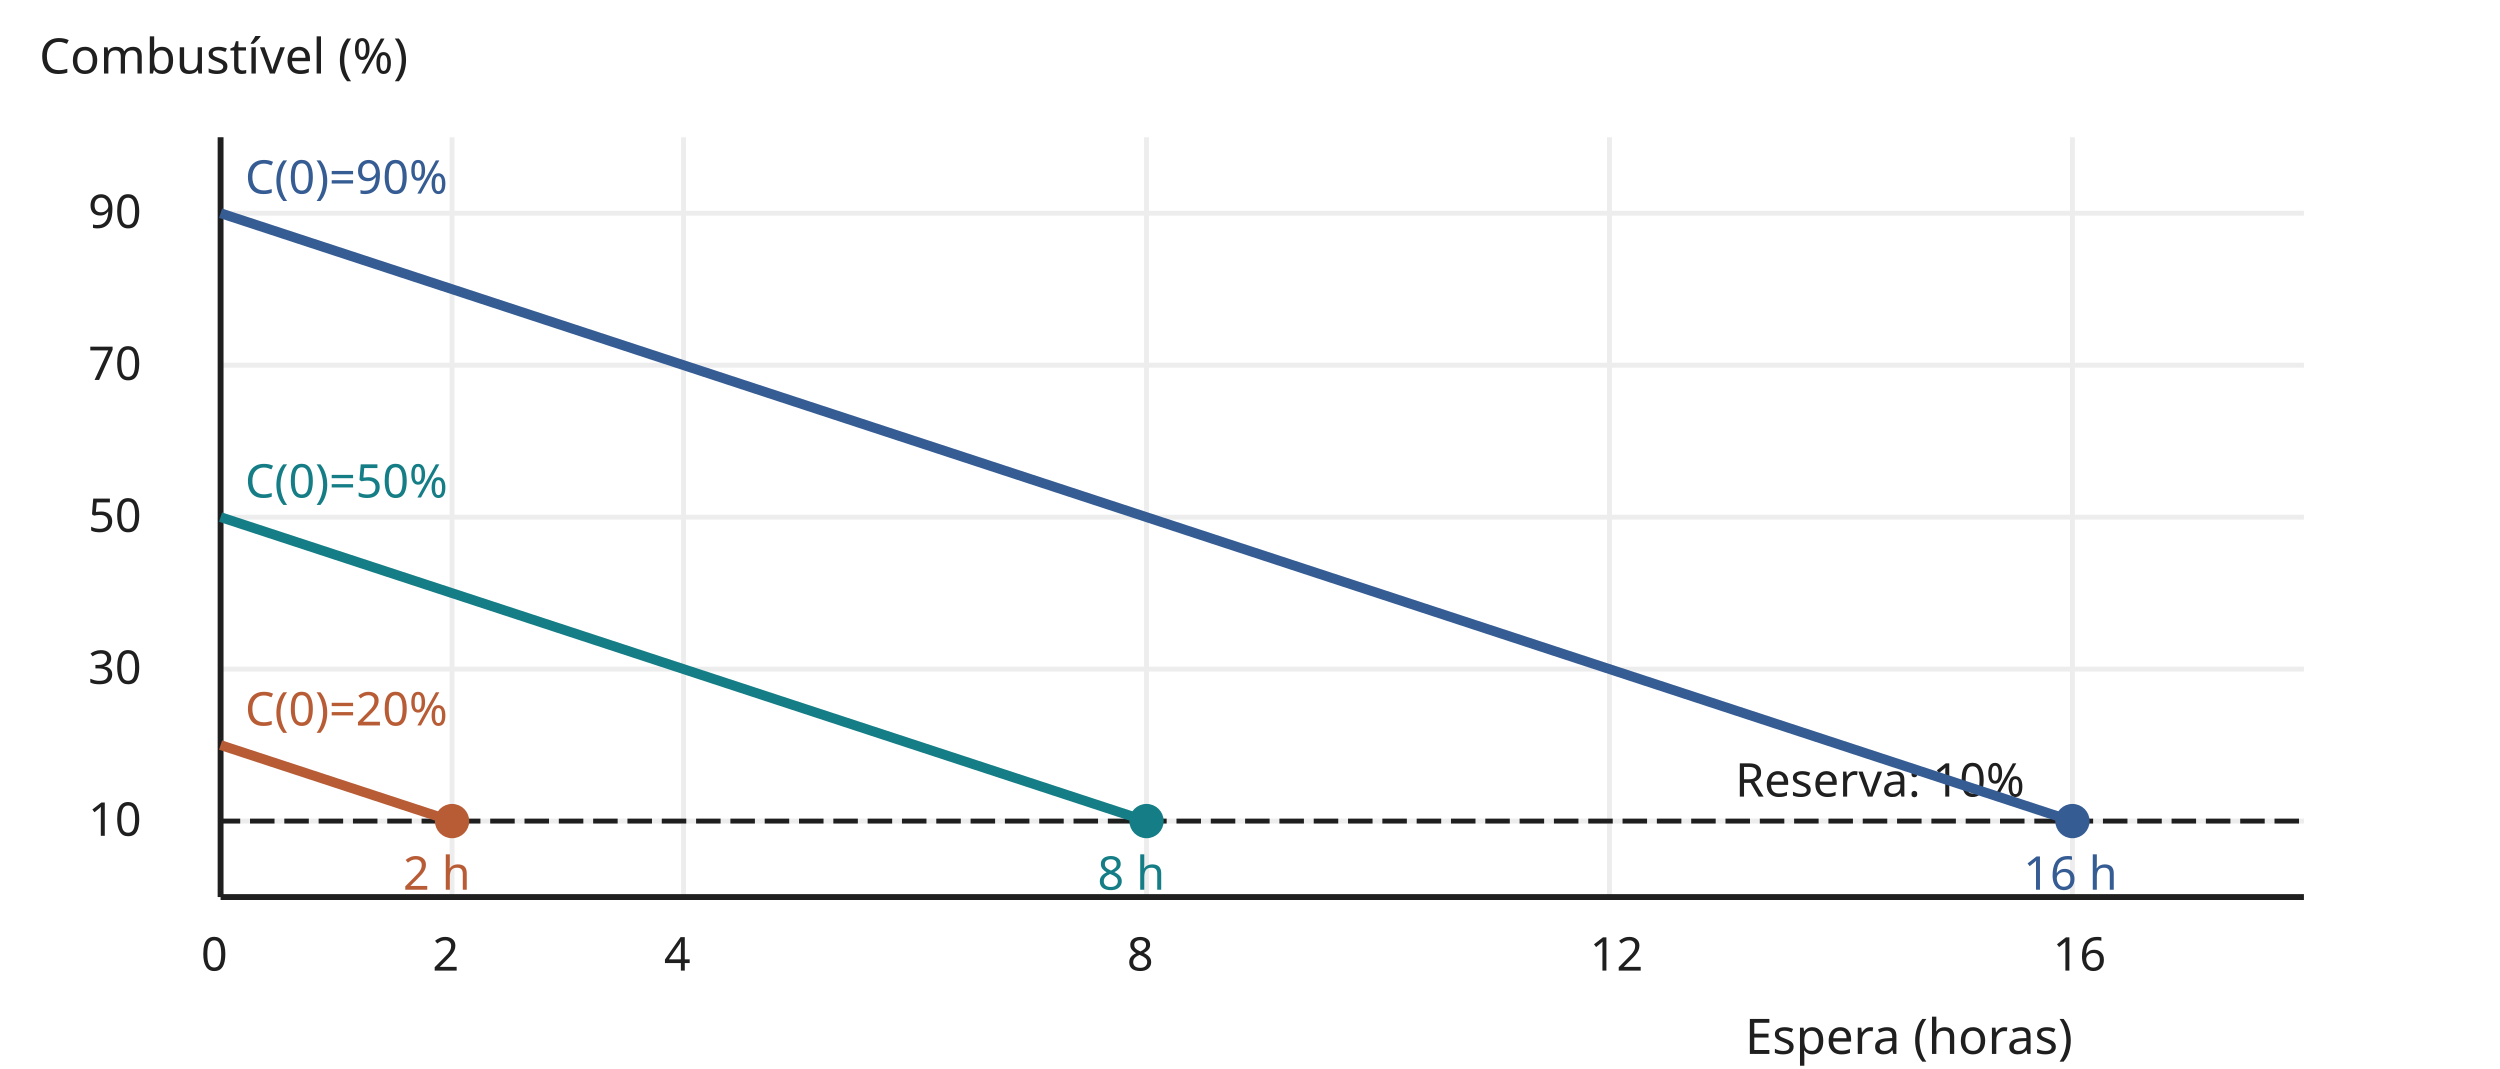
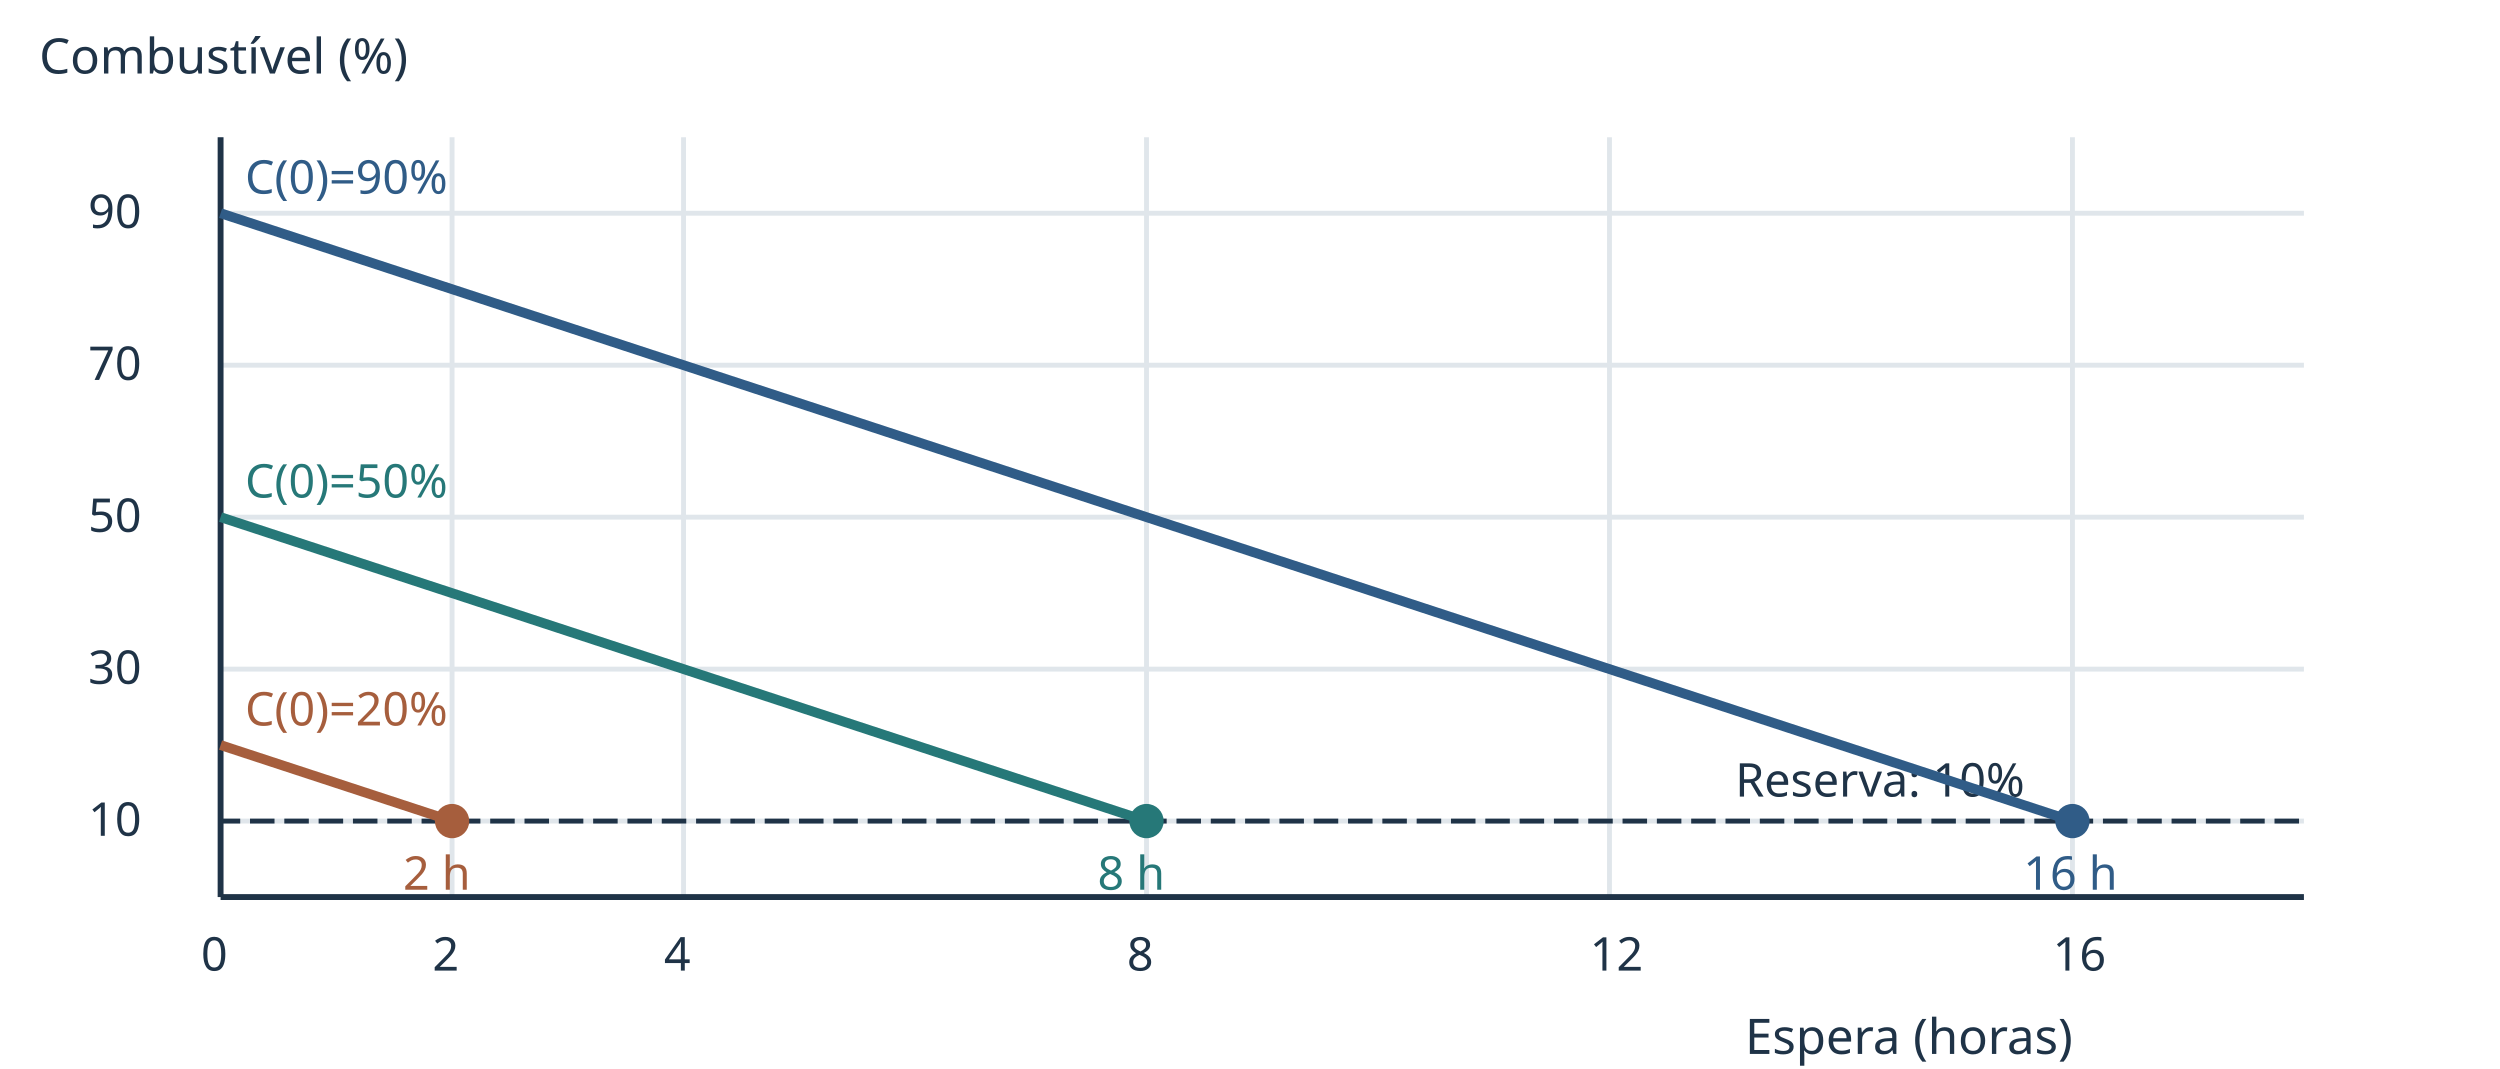
<svg xmlns="http://www.w3.org/2000/svg" width="510" height="218" preserveAspectRatio="xMinYMin meet" viewBox="0 0 510 218" version="1.0" fill-rule="evenodd">
  <clipPath id="clip">
    <rect x="0" y="0" width="510" height="218" />
  </clipPath>
  <g id="group" transform="scale(1,-1) translate(0,-218)" style="clip-path: url(#clip)">
    <g transform="">
      <rect x="0" y="0" width="510" height="218" style="stroke: none; stroke-linecap: butt; stroke-width: 1; fill: rgb(100%,100%,100%); fill-rule: evenodd;" />
-       <path d="M 45,50.5 L 470,50.5 Z" style="stroke: rgb(93%,93%,93%); stroke-linecap: butt; stroke-width: 1;" />
-       <text x="18" y="47.5" style="font-family: Times-Roman; font-size: 9.5px;fill: rgb(12%,12%,12%); stroke:none;" transform="translate(0,95) scale(1,-1)">10</text>
-       <path d="M 45,81.5 L 470,81.5 Z" style="stroke: rgb(93%,93%,93%); stroke-linecap: butt; stroke-width: 1;" />
-       <text x="18" y="78.5" style="font-family: Times-Roman; font-size: 9.5px;fill: rgb(12%,12%,12%); stroke:none;" transform="translate(0,157) scale(1,-1)">30</text>
-       <path d="M 45,112.5 L 470,112.5 Z" style="stroke: rgb(93%,93%,93%); stroke-linecap: butt; stroke-width: 1;" />
-       <text x="18" y="109.5" style="font-family: Times-Roman; font-size: 9.5px;fill: rgb(12%,12%,12%); stroke:none;" transform="translate(0,219) scale(1,-1)">50</text>
-       <path d="M 45,143.5 L 470,143.5 Z" style="stroke: rgb(93%,93%,93%); stroke-linecap: butt; stroke-width: 1;" />
-       <text x="18" y="140.5" style="font-family: Times-Roman; font-size: 9.5px;fill: rgb(12%,12%,12%); stroke:none;" transform="translate(0,281) scale(1,-1)">70</text>
-       <path d="M 45,174.5 L 470,174.5 Z" style="stroke: rgb(93%,93%,93%); stroke-linecap: butt; stroke-width: 1;" />
-       <text x="18" y="171.5" style="font-family: Times-Roman; font-size: 9.5px;fill: rgb(12%,12%,12%); stroke:none;" transform="translate(0,343) scale(1,-1)">90</text>
-       <path d="M 45,35 L 45,190 Z" style="stroke: rgb(93%,93%,93%); stroke-linecap: butt; stroke-width: 1;" />
-       <text x="41.0" y="20" style="font-family: Times-Roman; font-size: 9.5px;fill: rgb(12%,12%,12%); stroke:none;" transform="translate(0,40) scale(1,-1)">0</text>
-       <path d="M 92.222,35 L 92.222,190 Z" style="stroke: rgb(93%,93%,93%); stroke-linecap: butt; stroke-width: 1;" />
-       <text x="88.222" y="20" style="font-family: Times-Roman; font-size: 9.5px;fill: rgb(12%,12%,12%); stroke:none;" transform="translate(0,40) scale(1,-1)">2</text>
-       <path d="M 139.444,35 L 139.444,190 Z" style="stroke: rgb(93%,93%,93%); stroke-linecap: butt; stroke-width: 1;" />
-       <text x="135.444" y="20" style="font-family: Times-Roman; font-size: 9.5px;fill: rgb(12%,12%,12%); stroke:none;" transform="translate(0,40) scale(1,-1)">4</text>
-       <path d="M 233.889,35 L 233.889,190 Z" style="stroke: rgb(93%,93%,93%); stroke-linecap: butt; stroke-width: 1;" />
-       <text x="229.889" y="20" style="font-family: Times-Roman; font-size: 9.5px;fill: rgb(12%,12%,12%); stroke:none;" transform="translate(0,40) scale(1,-1)">8</text>
-       <path d="M 328.333,35 L 328.333,190 Z" style="stroke: rgb(93%,93%,93%); stroke-linecap: butt; stroke-width: 1;" />
-       <text x="324.333" y="20" style="font-family: Times-Roman; font-size: 9.5px;fill: rgb(12%,12%,12%); stroke:none;" transform="translate(0,40) scale(1,-1)">12</text>
-       <path d="M 422.778,35 L 422.778,190 Z" style="stroke: rgb(93%,93%,93%); stroke-linecap: butt; stroke-width: 1;" />
-       <text x="418.778" y="20" style="font-family: Times-Roman; font-size: 9.5px;fill: rgb(12%,12%,12%); stroke:none;" transform="translate(0,40) scale(1,-1)">16</text>
-       <path d="M 45,190 L 45,35 Z" style="stroke: rgb(12%,12%,12%); stroke-linecap: butt; stroke-width: 1.2;" />
-       <path d="M 45,35 L 470,35 Z" style="stroke: rgb(12%,12%,12%); stroke-linecap: butt; stroke-width: 1.2;" />
-       <text x="8" y="203" style="font-family: Times-Roman; font-size: 10px;fill: rgb(12%,12%,12%); stroke:none;" transform="translate(0,406) scale(1,-1)">Combustível (%)</text>
-       <text x="356" y="3" style="font-family: Times-Roman; font-size: 10px;fill: rgb(12%,12%,12%); stroke:none;" transform="translate(0,6) scale(1,-1)">Espera (horas)</text>
-       <path d="M 45,50.5 L 470,50.5 Z" style="stroke: rgb(12%,12%,12%); stroke-linecap: butt; stroke-width: 1; stroke-dasharray: 4, 3;" />
-       <text x="354" y="55.5" style="font-family: Times-Roman; font-size: 9.5px;fill: rgb(12%,12%,12%); stroke:none;" transform="translate(0,111) scale(1,-1)">Reserva: 10%</text>
-       <path d="M 45,66 L 92.222,50.5 Z" style="stroke: rgb(72%,36%,21%); stroke-linecap: butt; stroke-width: 2;" />
-       <circle cx="92.222" cy="50.5" r="3" style="stroke: rgb(72%,36%,21%); stroke-linecap: butt; stroke-width: 1; fill: rgb(72%,36%,21%); fill-rule: evenodd;" />
-       <text x="50" y="70.0" style="font-family: Times-Roman; font-size: 9.5px;fill: rgb(72%,36%,21%); stroke:none;" transform="translate(0,140) scale(1,-1)">C(0)=20%</text>
-       <text x="82.222" y="36.5" style="font-family: Times-Roman; font-size: 9.5px;fill: rgb(72%,36%,21%); stroke:none;" transform="translate(0,73) scale(1,-1)">2 h</text>
-       <path d="M 45,112.5 L 233.889,50.5 Z" style="stroke: rgb(8%,49%,52%); stroke-linecap: butt; stroke-width: 2;" />
-       <circle cx="233.889" cy="50.5" r="3" style="stroke: rgb(8%,49%,52%); stroke-linecap: butt; stroke-width: 1; fill: rgb(8%,49%,52%); fill-rule: evenodd;" />
-       <text x="50" y="116.5" style="font-family: Times-Roman; font-size: 9.5px;fill: rgb(8%,49%,52%); stroke:none;" transform="translate(0,233) scale(1,-1)">C(0)=50%</text>
-       <text x="223.889" y="36.5" style="font-family: Times-Roman; font-size: 9.5px;fill: rgb(8%,49%,52%); stroke:none;" transform="translate(0,73) scale(1,-1)">8 h</text>
-       <path d="M 45,174.5 L 422.778,50.5 Z" style="stroke: rgb(21%,36%,58%); stroke-linecap: butt; stroke-width: 2;" />
-       <circle cx="422.778" cy="50.5" r="3" style="stroke: rgb(21%,36%,58%); stroke-linecap: butt; stroke-width: 1; fill: rgb(21%,36%,58%); fill-rule: evenodd;" />
-       <text x="50" y="178.5" style="font-family: Times-Roman; font-size: 9.5px;fill: rgb(21%,36%,58%); stroke:none;" transform="translate(0,357) scale(1,-1)">C(0)=90%</text>
-       <text x="412.778" y="36.5" style="font-family: Times-Roman; font-size: 9.5px;fill: rgb(21%,36%,58%); stroke:none;" transform="translate(0,73) scale(1,-1)">16 h</text>
+       <path d="M 45,50.5 L 470,50.5 Z" style="stroke: rgb(88%,90%,92%); stroke-linecap: butt; stroke-width: 1;" />
+       <text x="18" y="47.5" style="font-family: Times-Roman; font-size: 9.5px;fill: rgb(12%,20%,28%); stroke:none;" transform="translate(0,95) scale(1,-1)">10</text>
+       <path d="M 45,81.5 L 470,81.5 Z" style="stroke: rgb(88%,90%,92%); stroke-linecap: butt; stroke-width: 1;" />
+       <text x="18" y="78.5" style="font-family: Times-Roman; font-size: 9.5px;fill: rgb(12%,20%,28%); stroke:none;" transform="translate(0,157) scale(1,-1)">30</text>
+       <path d="M 45,112.5 L 470,112.5 Z" style="stroke: rgb(88%,90%,92%); stroke-linecap: butt; stroke-width: 1;" />
+       <text x="18" y="109.5" style="font-family: Times-Roman; font-size: 9.5px;fill: rgb(12%,20%,28%); stroke:none;" transform="translate(0,219) scale(1,-1)">50</text>
+       <path d="M 45,143.5 L 470,143.5 Z" style="stroke: rgb(88%,90%,92%); stroke-linecap: butt; stroke-width: 1;" />
+       <text x="18" y="140.5" style="font-family: Times-Roman; font-size: 9.5px;fill: rgb(12%,20%,28%); stroke:none;" transform="translate(0,281) scale(1,-1)">70</text>
+       <path d="M 45,174.5 L 470,174.5 Z" style="stroke: rgb(88%,90%,92%); stroke-linecap: butt; stroke-width: 1;" />
+       <text x="18" y="171.5" style="font-family: Times-Roman; font-size: 9.5px;fill: rgb(12%,20%,28%); stroke:none;" transform="translate(0,343) scale(1,-1)">90</text>
+       <path d="M 45,35 L 45,190 Z" style="stroke: rgb(88%,90%,92%); stroke-linecap: butt; stroke-width: 1;" />
+       <text x="41.0" y="20" style="font-family: Times-Roman; font-size: 9.5px;fill: rgb(12%,20%,28%); stroke:none;" transform="translate(0,40) scale(1,-1)">0</text>
+       <path d="M 92.222,35 L 92.222,190 Z" style="stroke: rgb(88%,90%,92%); stroke-linecap: butt; stroke-width: 1;" />
+       <text x="88.222" y="20" style="font-family: Times-Roman; font-size: 9.5px;fill: rgb(12%,20%,28%); stroke:none;" transform="translate(0,40) scale(1,-1)">2</text>
+       <path d="M 139.444,35 L 139.444,190 Z" style="stroke: rgb(88%,90%,92%); stroke-linecap: butt; stroke-width: 1;" />
+       <text x="135.444" y="20" style="font-family: Times-Roman; font-size: 9.5px;fill: rgb(12%,20%,28%); stroke:none;" transform="translate(0,40) scale(1,-1)">4</text>
+       <path d="M 233.889,35 L 233.889,190 Z" style="stroke: rgb(88%,90%,92%); stroke-linecap: butt; stroke-width: 1;" />
+       <text x="229.889" y="20" style="font-family: Times-Roman; font-size: 9.5px;fill: rgb(12%,20%,28%); stroke:none;" transform="translate(0,40) scale(1,-1)">8</text>
+       <path d="M 328.333,35 L 328.333,190 Z" style="stroke: rgb(88%,90%,92%); stroke-linecap: butt; stroke-width: 1;" />
+       <text x="324.333" y="20" style="font-family: Times-Roman; font-size: 9.5px;fill: rgb(12%,20%,28%); stroke:none;" transform="translate(0,40) scale(1,-1)">12</text>
+       <path d="M 422.778,35 L 422.778,190 Z" style="stroke: rgb(88%,90%,92%); stroke-linecap: butt; stroke-width: 1;" />
+       <text x="418.778" y="20" style="font-family: Times-Roman; font-size: 9.5px;fill: rgb(12%,20%,28%); stroke:none;" transform="translate(0,40) scale(1,-1)">16</text>
+       <path d="M 45,190 L 45,35 Z" style="stroke: rgb(12%,20%,28%); stroke-linecap: butt; stroke-width: 1.2;" />
+       <path d="M 45,35 L 470,35 Z" style="stroke: rgb(12%,20%,28%); stroke-linecap: butt; stroke-width: 1.2;" />
+       <text x="8" y="203" style="font-family: Times-Roman; font-size: 10px;fill: rgb(12%,20%,28%); stroke:none;" transform="translate(0,406) scale(1,-1)">Combustível (%)</text>
+       <text x="356" y="3" style="font-family: Times-Roman; font-size: 10px;fill: rgb(12%,20%,28%); stroke:none;" transform="translate(0,6) scale(1,-1)">Espera (horas)</text>
+       <path d="M 45,50.5 L 470,50.5 Z" style="stroke: rgb(12%,20%,28%); stroke-linecap: butt; stroke-width: 1; stroke-dasharray: 4, 3;" />
+       <text x="354" y="55.5" style="font-family: Times-Roman; font-size: 9.5px;fill: rgb(12%,20%,28%); stroke:none;" transform="translate(0,111) scale(1,-1)">Reserva: 10%</text>
+       <path d="M 45,66 L 92.222,50.5 Z" style="stroke: rgb(65%,37%,24%); stroke-linecap: butt; stroke-width: 2;" />
+       <circle cx="92.222" cy="50.5" r="3" style="stroke: rgb(65%,37%,24%); stroke-linecap: butt; stroke-width: 1; fill: rgb(65%,37%,24%); fill-rule: evenodd;" />
+       <text x="50" y="70.0" style="font-family: Times-Roman; font-size: 9.5px;fill: rgb(65%,37%,24%); stroke:none;" transform="translate(0,140) scale(1,-1)">C(0)=20%</text>
+       <text x="82.222" y="36.5" style="font-family: Times-Roman; font-size: 9.5px;fill: rgb(65%,37%,24%); stroke:none;" transform="translate(0,73) scale(1,-1)">2 h</text>
+       <path d="M 45,112.5 L 233.889,50.5 Z" style="stroke: rgb(15%,47%,47%); stroke-linecap: butt; stroke-width: 2;" />
+       <circle cx="233.889" cy="50.5" r="3" style="stroke: rgb(15%,47%,47%); stroke-linecap: butt; stroke-width: 1; fill: rgb(15%,47%,47%); fill-rule: evenodd;" />
+       <text x="50" y="116.5" style="font-family: Times-Roman; font-size: 9.5px;fill: rgb(15%,47%,47%); stroke:none;" transform="translate(0,233) scale(1,-1)">C(0)=50%</text>
+       <text x="223.889" y="36.5" style="font-family: Times-Roman; font-size: 9.5px;fill: rgb(15%,47%,47%); stroke:none;" transform="translate(0,73) scale(1,-1)">8 h</text>
+       <path d="M 45,174.5 L 422.778,50.5 Z" style="stroke: rgb(19%,36%,53%); stroke-linecap: butt; stroke-width: 2;" />
+       <circle cx="422.778" cy="50.5" r="3" style="stroke: rgb(19%,36%,53%); stroke-linecap: butt; stroke-width: 1; fill: rgb(19%,36%,53%); fill-rule: evenodd;" />
+       <text x="50" y="178.5" style="font-family: Times-Roman; font-size: 9.5px;fill: rgb(19%,36%,53%); stroke:none;" transform="translate(0,357) scale(1,-1)">C(0)=90%</text>
+       <text x="412.778" y="36.5" style="font-family: Times-Roman; font-size: 9.5px;fill: rgb(19%,36%,53%); stroke:none;" transform="translate(0,73) scale(1,-1)">16 h</text>
    </g>
  </g>
</svg>
